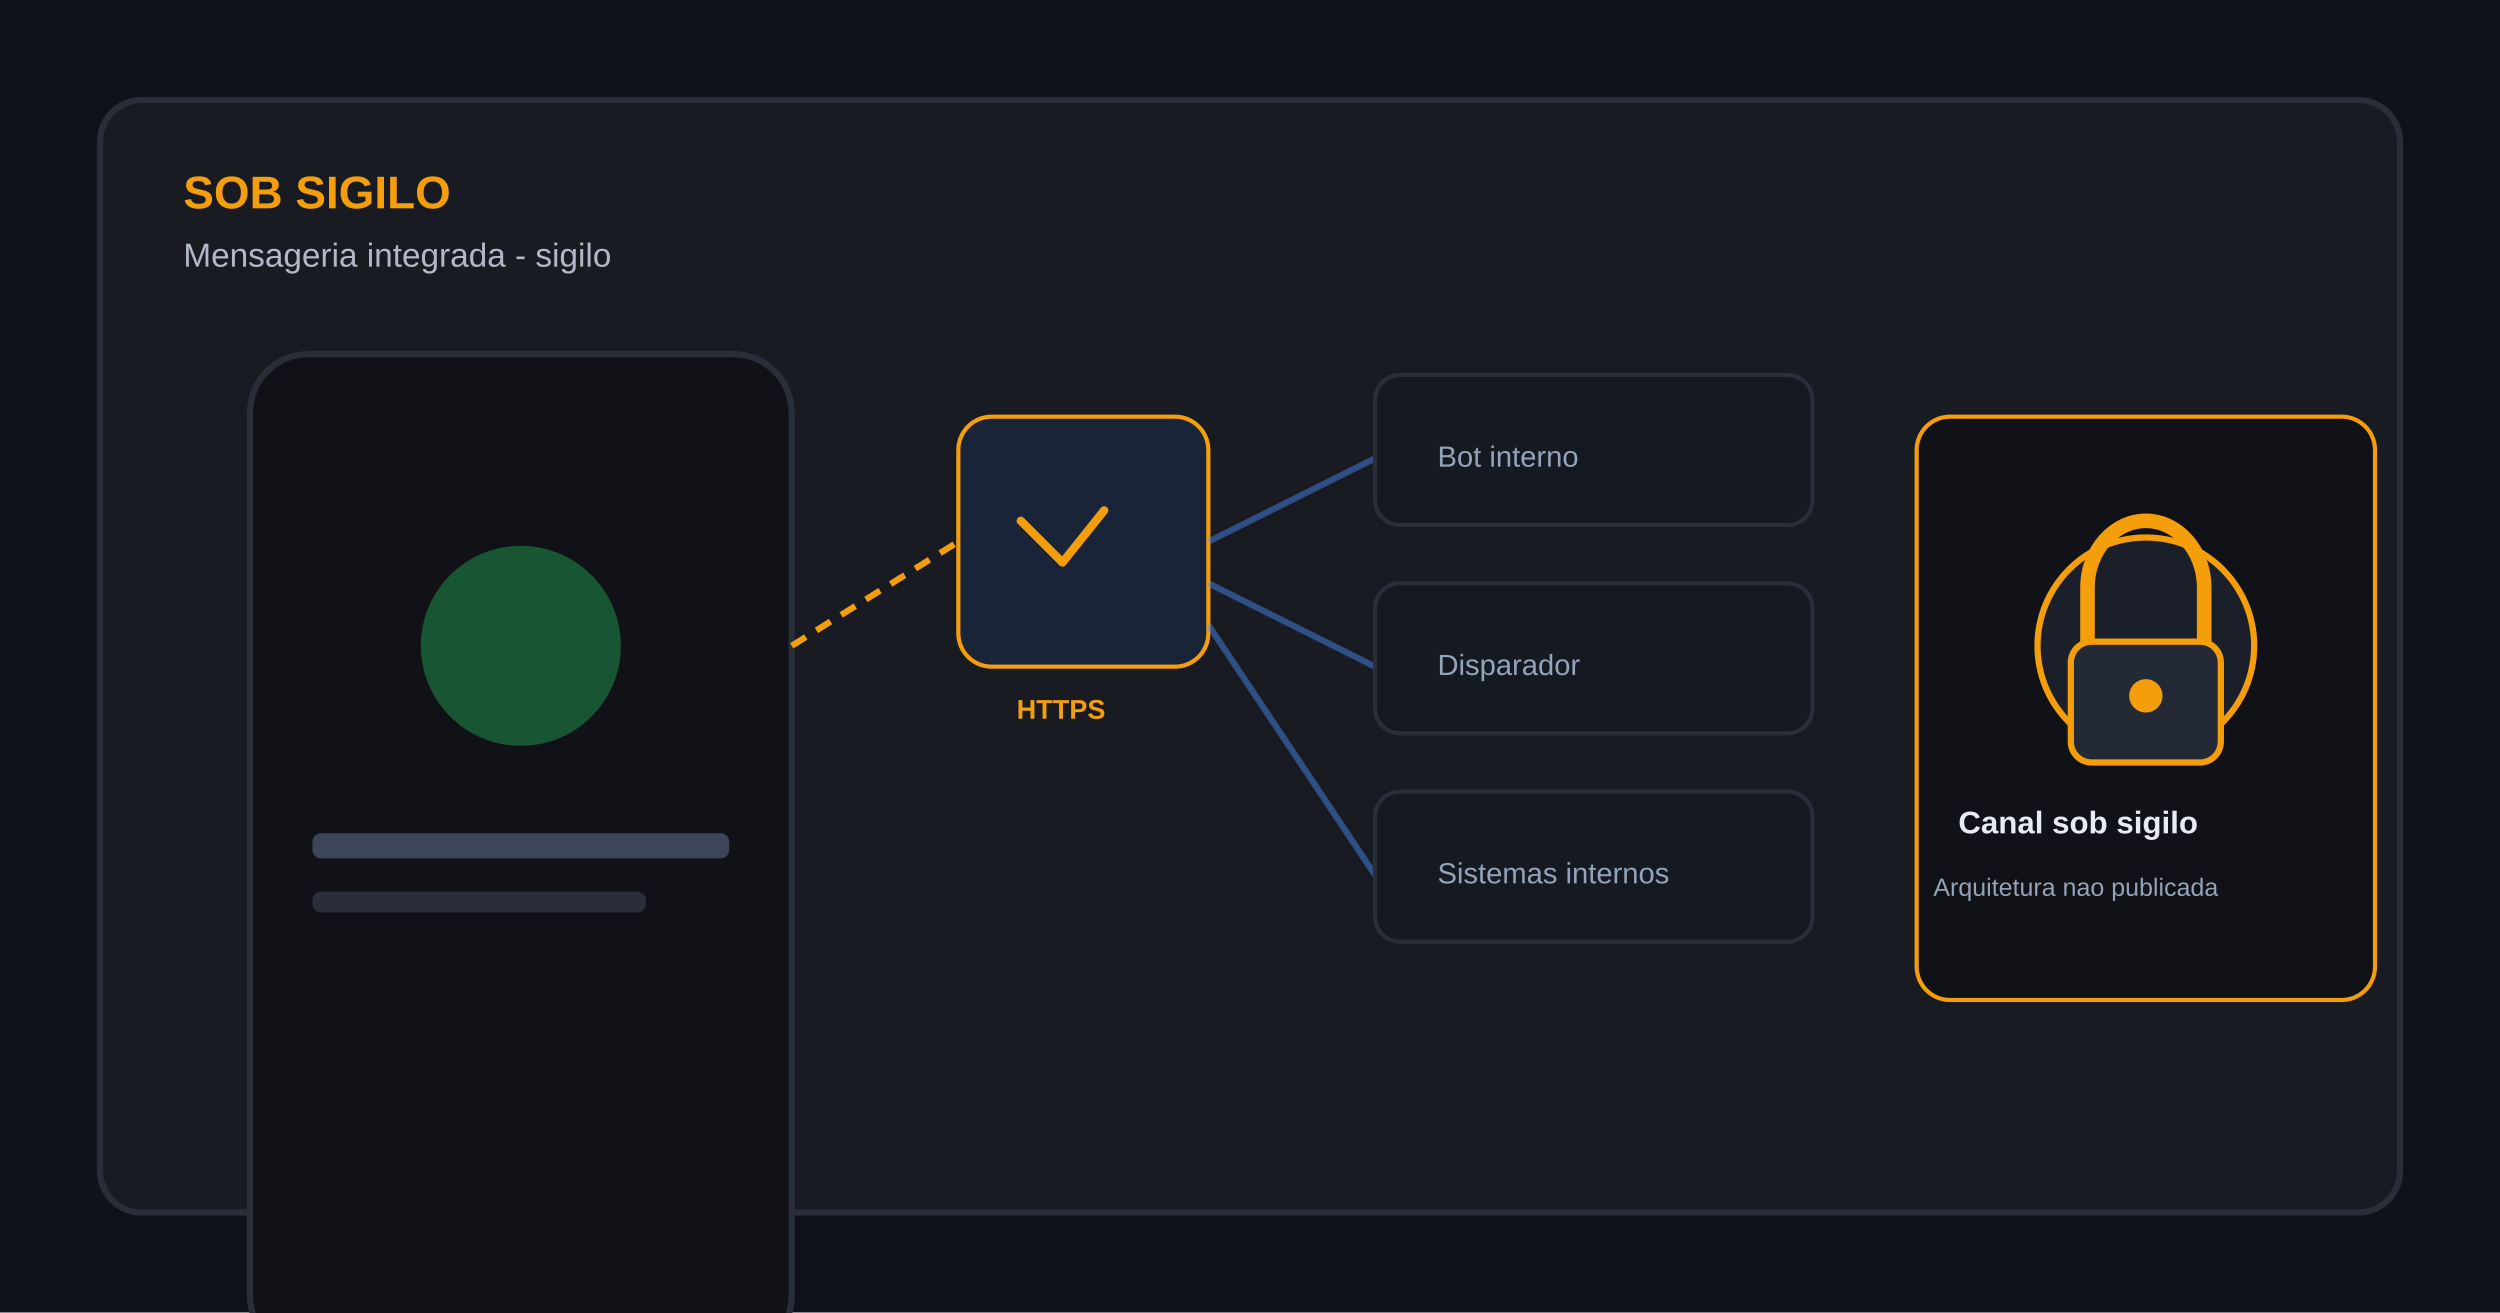
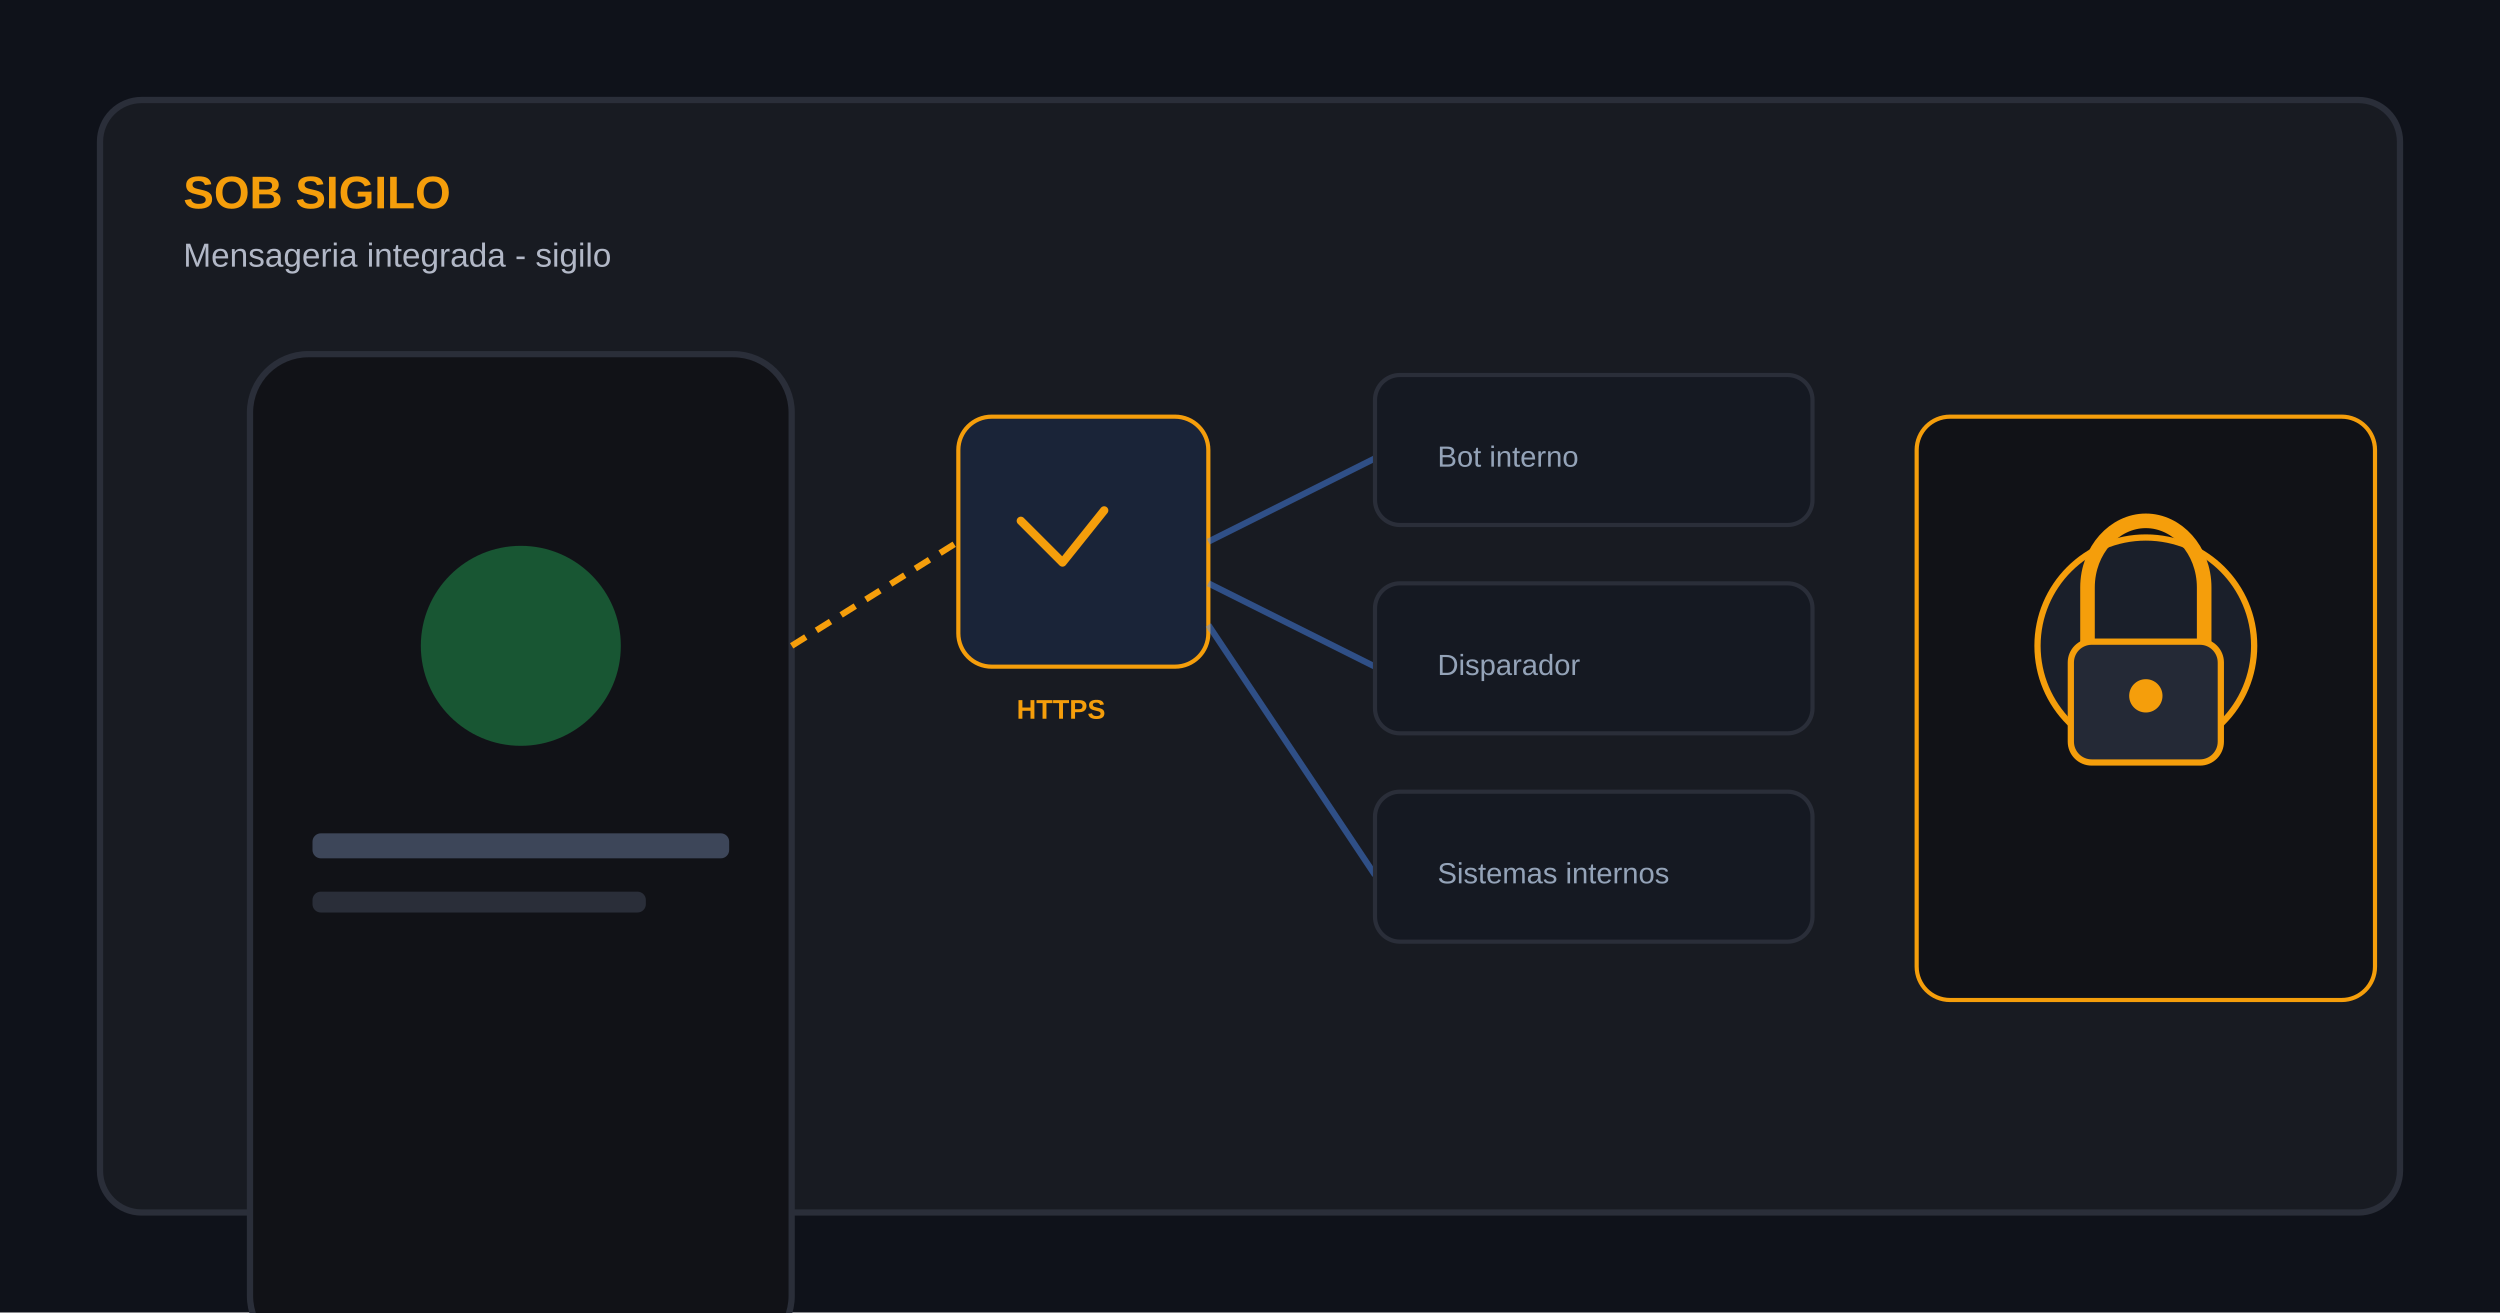
<svg xmlns="http://www.w3.org/2000/svg" width="1200" height="630" viewBox="0 0 1200 630" fill="none">
  <rect width="1200" height="630" fill="#0f121a" />
  <rect x="48" y="48" width="1104" height="534" rx="20" fill="#181b22" stroke="#2a2e39" stroke-width="3" />
  <text x="88" y="100" fill="#f59e0b" font-size="22" font-weight="bold" font-family="Arial, Helvetica, sans-serif">SOB SIGILO</text>
  <text x="88" y="128" fill="#b2b8c7" font-size="16" font-family="Arial, Helvetica, sans-serif">Mensageria integrada - sigilo</text>
  <rect x="120" y="170" width="260" height="480" rx="28" fill="#111217" stroke="#2a2e39" stroke-width="3" />
  <circle cx="250" cy="310" r="48" fill="#25d366" opacity="0.35" />
  <rect x="150" y="400" width="200" height="12" rx="4" fill="#3d4659" />
  <rect x="150" y="428" width="160" height="10" rx="4" fill="#2a2e39" />
  <rect x="460" y="200" width="120" height="120" rx="16" fill="#1a2438" stroke="#f59e0b" stroke-width="2" />
  <path d="M490 250 L510 270 L530 245" stroke="#f59e0b" stroke-width="4" stroke-linecap="round" stroke-linejoin="round" />
  <text x="488" y="345" fill="#f59e0b" font-size="13" font-weight="bold" font-family="Arial, Helvetica, sans-serif">HTTPS</text>
  <line x1="380" y1="310" x2="460" y2="260" stroke="#f59e0b" stroke-width="3" stroke-dasharray="8 6" />
  <line x1="580" y1="260" x2="660" y2="220" stroke="#4b8dff" stroke-width="3" opacity="0.45" />
  <line x1="580" y1="280" x2="660" y2="320" stroke="#4b8dff" stroke-width="3" opacity="0.45" />
  <line x1="580" y1="300" x2="660" y2="420" stroke="#4b8dff" stroke-width="3" opacity="0.45" />
  <rect x="660" y="180" width="210" height="72" rx="12" fill="#151922" stroke="#2a2e39" stroke-width="2" />
  <text x="690" y="224" fill="#94a3b8" font-size="14" font-family="Arial, Helvetica, sans-serif">Bot interno</text>
  <rect x="660" y="280" width="210" height="72" rx="12" fill="#151922" stroke="#2a2e39" stroke-width="2" />
  <text x="690" y="324" fill="#94a3b8" font-size="14" font-family="Arial, Helvetica, sans-serif">Disparador</text>
  <rect x="660" y="380" width="210" height="72" rx="12" fill="#151922" stroke="#2a2e39" stroke-width="2" />
  <text x="690" y="424" fill="#94a3b8" font-size="14" font-family="Arial, Helvetica, sans-serif">Sistemas internos</text>
  <rect x="920" y="200" width="220" height="280" rx="16" fill="#111217" stroke="#f59e0b" stroke-width="2" />
  <circle cx="1030" cy="310" r="52" fill="#1a1f2a" stroke="#f59e0b" stroke-width="3" />
  <path d="M1002 310 L1002 282 C1002 264 1015 250 1030 250 C1045 250 1058 264 1058 282 L1058 310" stroke="#f59e0b" stroke-width="7" stroke-linecap="round" />
  <rect x="994" y="308" width="72" height="58" rx="10" fill="#242936" stroke="#f59e0b" stroke-width="3" />
  <circle cx="1030" cy="334" r="8" fill="#f59e0b" />
-   <text x="940" y="400" fill="#e8ebf3" font-size="15" font-weight="bold" font-family="Arial, Helvetica, sans-serif">Canal sob sigilo</text>
-   <text x="928" y="430" fill="#94a3b8" font-size="12" font-family="Arial, Helvetica, sans-serif">Arquitetura nao publicada</text>
</svg>
